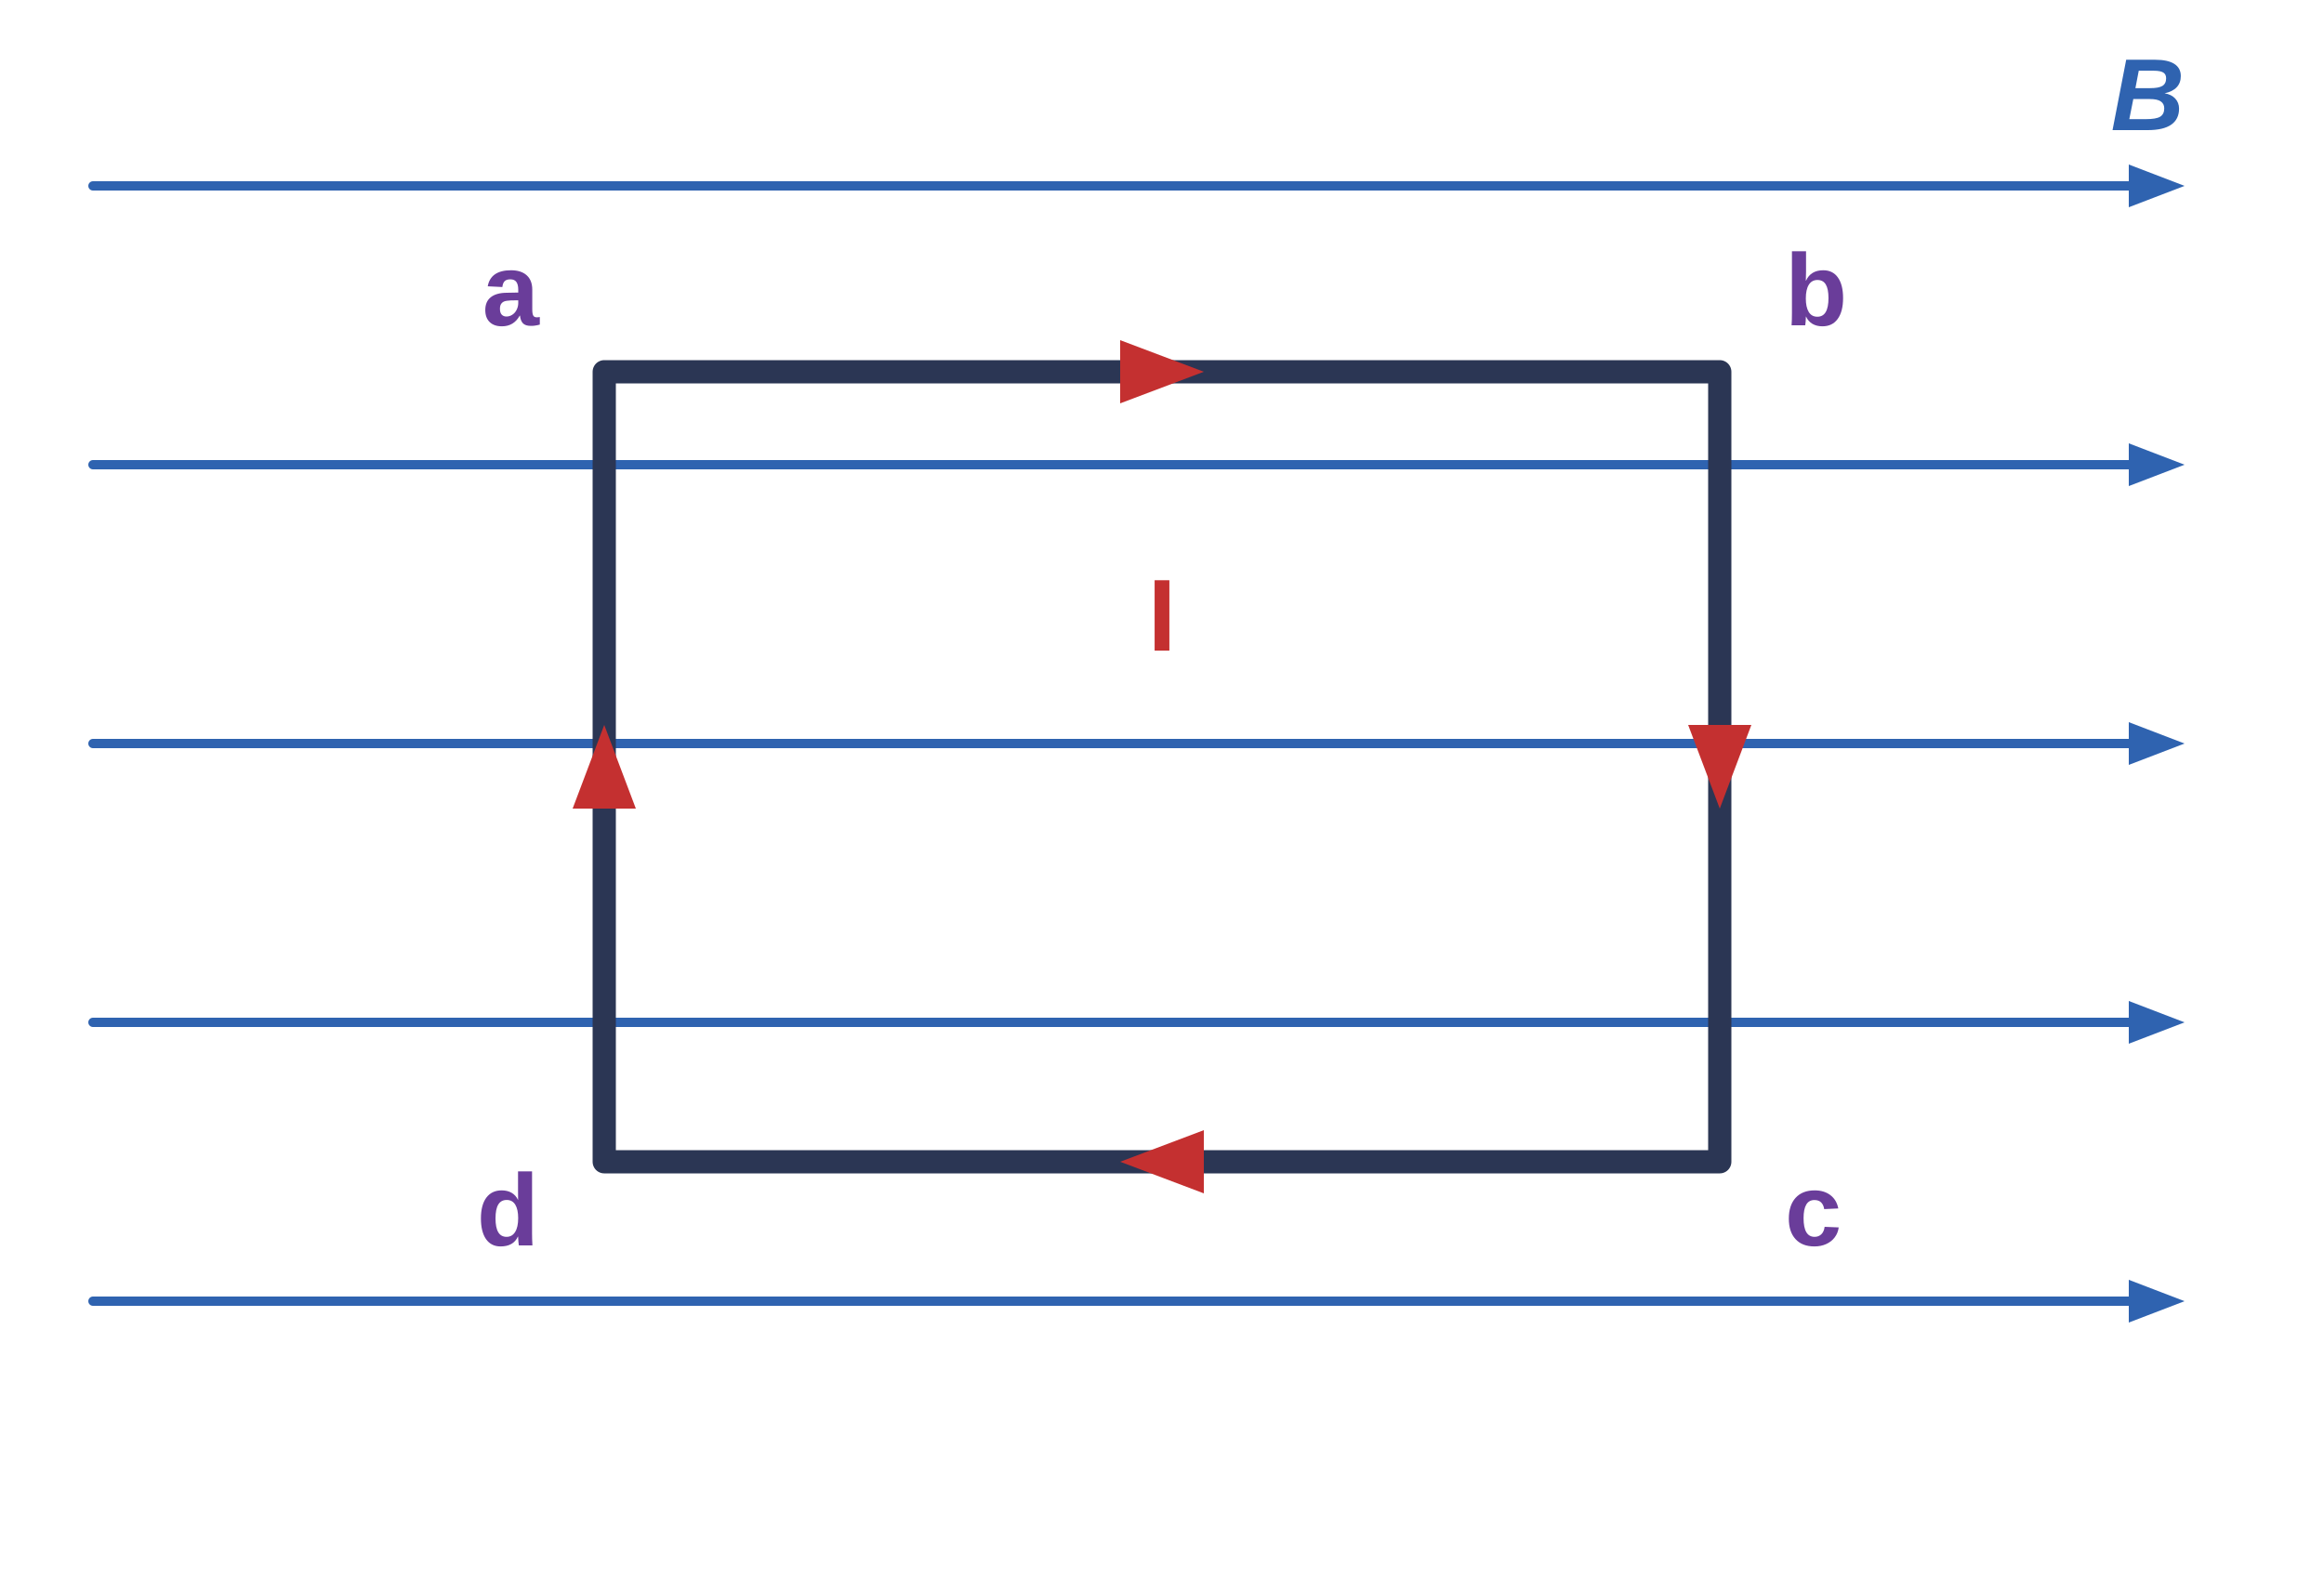
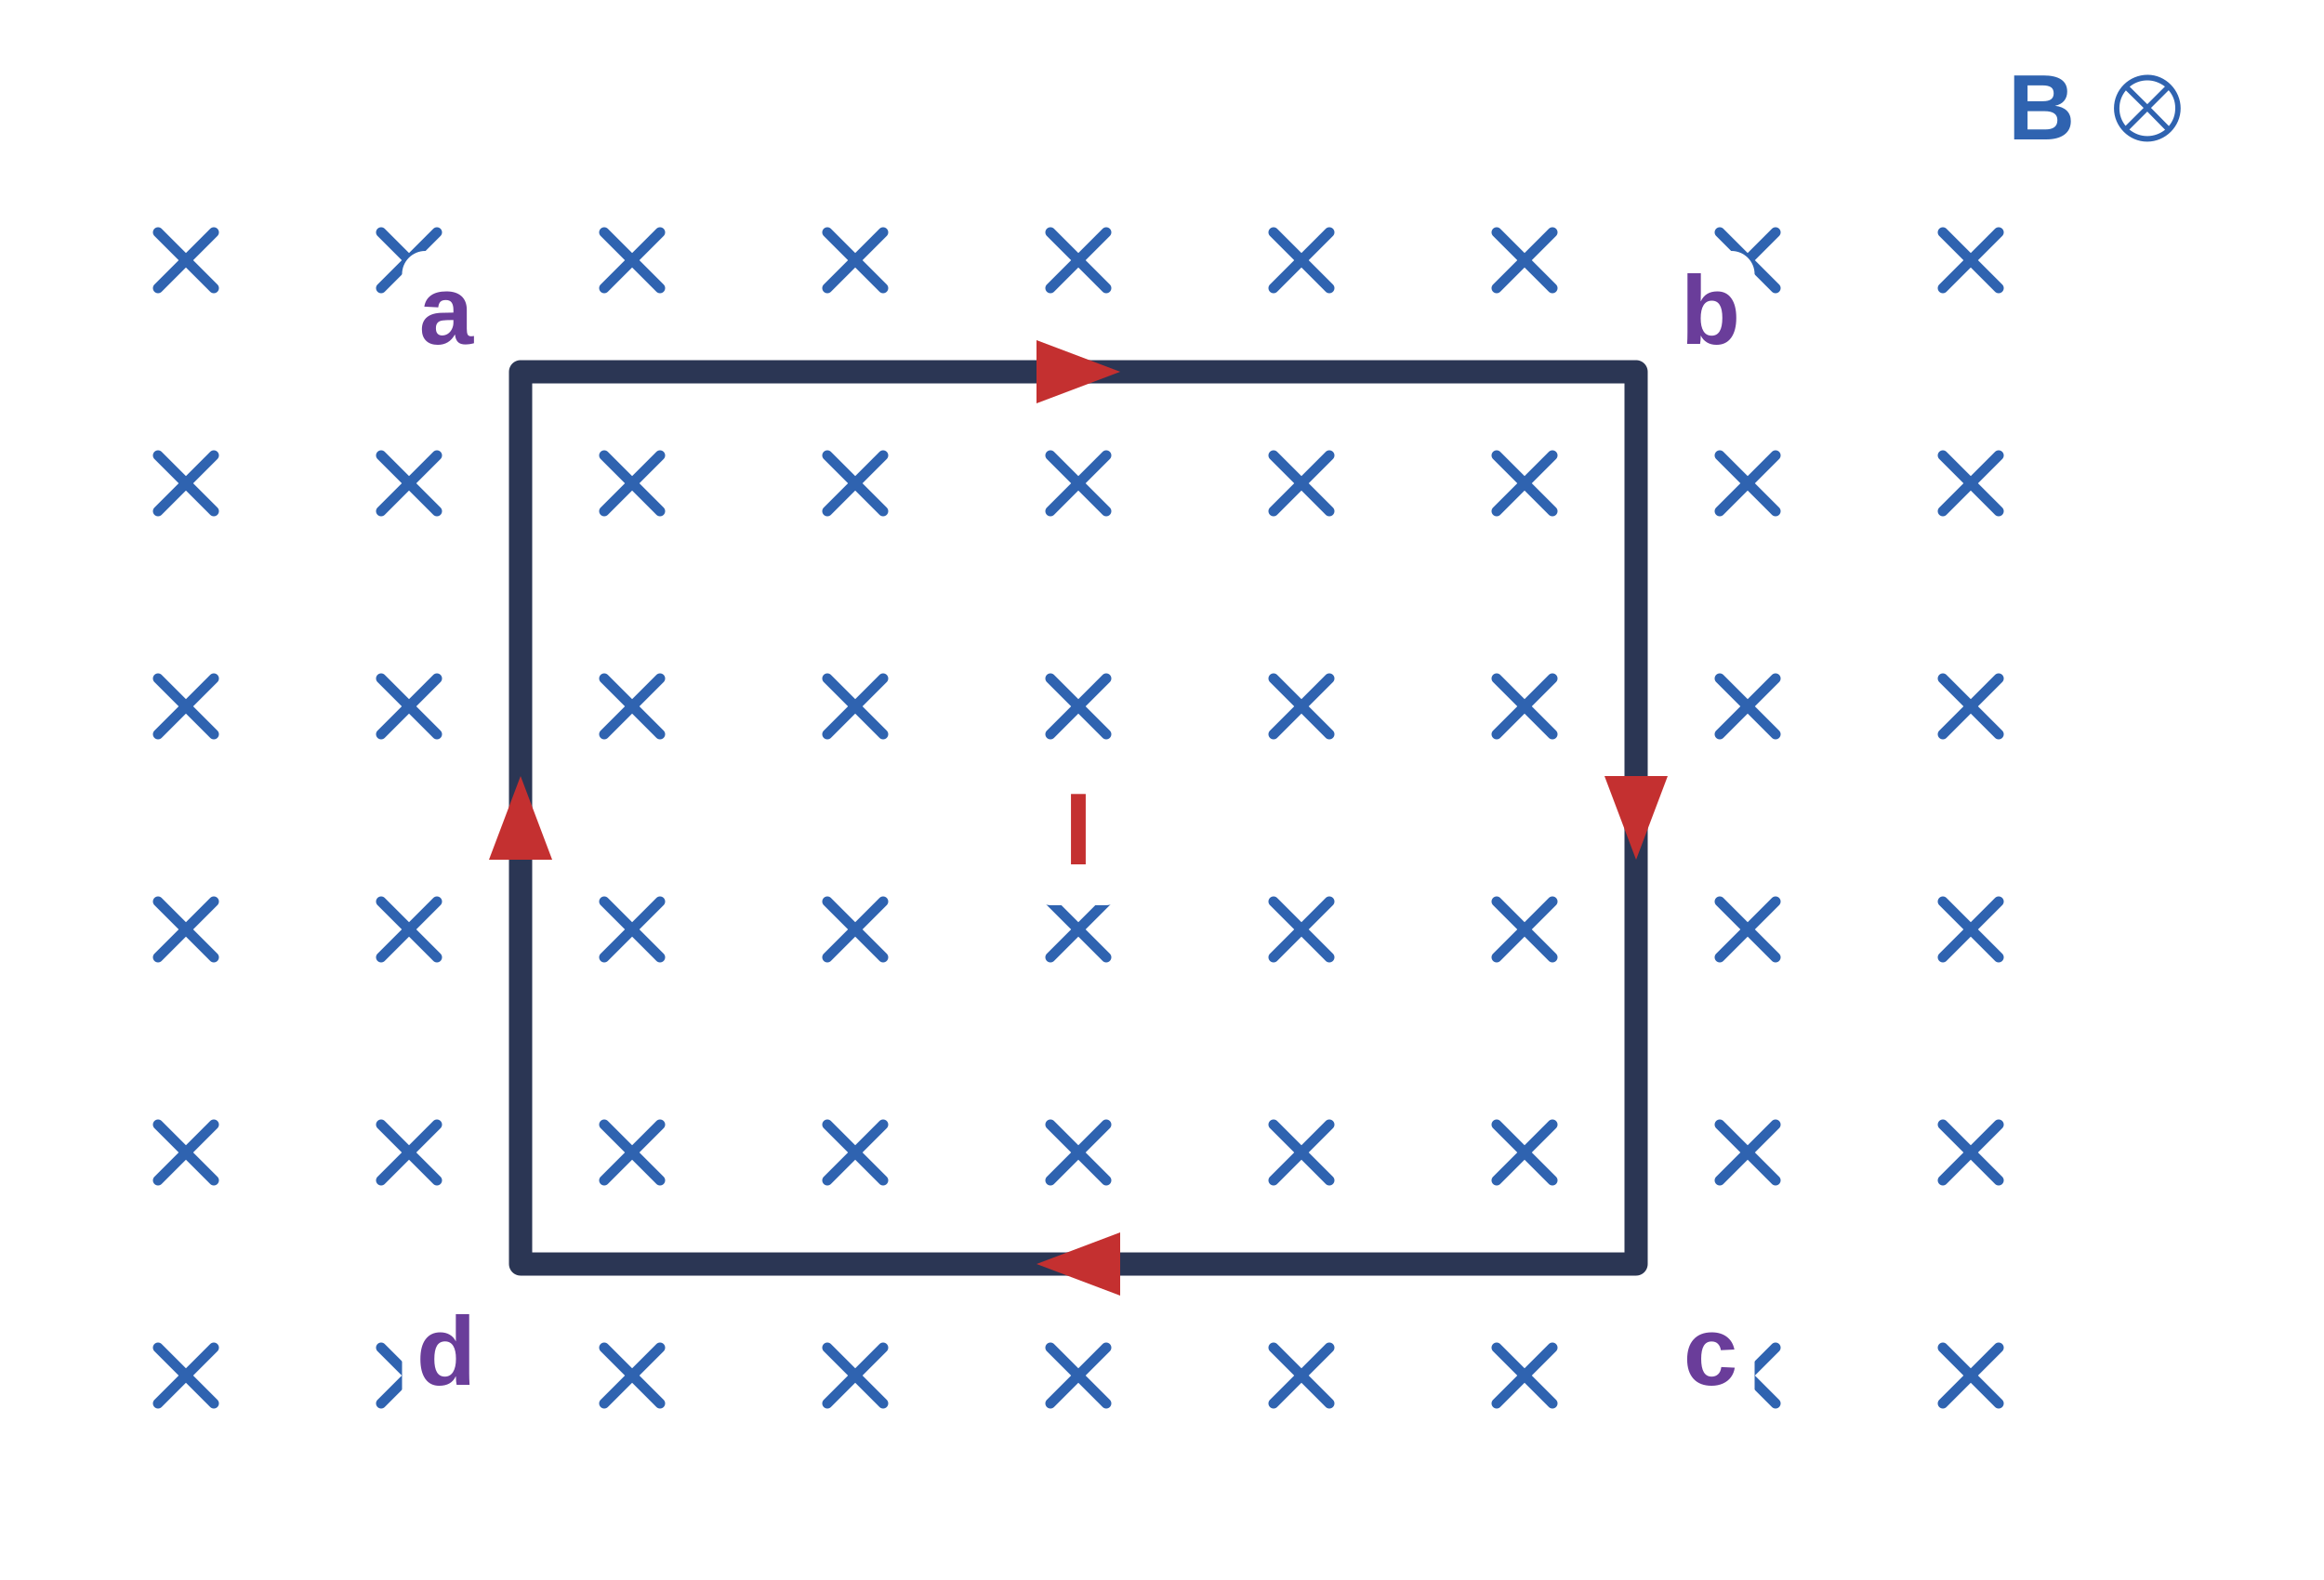
<svg xmlns="http://www.w3.org/2000/svg" viewBox="0 0 500 340" width="500" height="340">
  <rect width="500" height="340" fill="#ffffff" />
-   <path d="M20 40 L464 40" stroke="#2f63b0" stroke-width="2" fill="none" stroke-linecap="round" />
-   <path d="M470 40 L458 44.6 L458 35.4 z" fill="#2f63b0" />
-   <path d="M20 100 L464 100" stroke="#2f63b0" stroke-width="2" fill="none" stroke-linecap="round" />
-   <path d="M470 100 L458 104.6 L458 95.4 z" fill="#2f63b0" />
-   <path d="M20 160 L464 160" stroke="#2f63b0" stroke-width="2" fill="none" stroke-linecap="round" />
-   <path d="M470 160 L458 164.6 L458 155.4 z" fill="#2f63b0" />
-   <path d="M20 220 L464 220" stroke="#2f63b0" stroke-width="2" fill="none" stroke-linecap="round" />
-   <path d="M470 220 L458 224.6 L458 215.4 z" fill="#2f63b0" />
-   <path d="M20 280 L464 280" stroke="#2f63b0" stroke-width="2" fill="none" stroke-linecap="round" />
-   <path d="M470 280 L458 284.6 L458 275.4 z" fill="#2f63b0" />
-   <text x="470" y="28" text-anchor="end" font-size="22" font-weight="700" font-family="'Segoe UI', 'Helvetica Neue', Arial, Tahoma, 'Noto Sans Arabic', sans-serif" fill="#2f63b0" font-style="italic">B</text>
-   <path d="M130 80 L370 80 L370 250 L130 250 z" stroke="#2b3654" stroke-width="5" fill="none" stroke-linejoin="round" stroke-linecap="round" />
-   <path d="M259 80 L241 86.8 L241 73.2 z" fill="#c43030" />
-   <path d="M370 174 L363.2 156 L376.8 156 z" fill="#c43030" />
-   <path d="M241 250 L259 243.2 L259 256.8 z" fill="#c43030" />
-   <path d="M130 156 L136.8 174 L123.2 174 z" fill="#c43030" />
-   <text x="116" y="70" text-anchor="end" font-size="22" font-weight="700" font-family="'Segoe UI', 'Helvetica Neue', Arial, Tahoma, 'Noto Sans Arabic', sans-serif" fill="#6a3d9a">a</text>
-   <text x="384" y="70" text-anchor="start" font-size="22" font-weight="700" font-family="'Segoe UI', 'Helvetica Neue', Arial, Tahoma, 'Noto Sans Arabic', sans-serif" fill="#6a3d9a">b</text>
-   <text x="384" y="268" text-anchor="start" font-size="22" font-weight="700" font-family="'Segoe UI', 'Helvetica Neue', Arial, Tahoma, 'Noto Sans Arabic', sans-serif" fill="#6a3d9a">c</text>
-   <text x="116" y="268" text-anchor="end" font-size="22" font-weight="700" font-family="'Segoe UI', 'Helvetica Neue', Arial, Tahoma, 'Noto Sans Arabic', sans-serif" fill="#6a3d9a">d</text>
-   <text x="250" y="140" text-anchor="middle" font-size="22" font-weight="700" font-family="'Segoe UI', 'Helvetica Neue', Arial, Tahoma, 'Noto Sans Arabic', sans-serif" fill="#c43030">I</text>
+   <path d="M34 50 L46 62" stroke="#2f63b0" stroke-width="2.2" fill="none" stroke-linecap="round" />
+   <path d="M34 62 L46 50" stroke="#2f63b0" stroke-width="2.2" fill="none" stroke-linecap="round" />
+   <path d="M82 50 L94 62" stroke="#2f63b0" stroke-width="2.2" fill="none" stroke-linecap="round" />
+   <path d="M82 62 L94 50" stroke="#2f63b0" stroke-width="2.2" fill="none" stroke-linecap="round" />
+   <path d="M130 50 L142 62" stroke="#2f63b0" stroke-width="2.2" fill="none" stroke-linecap="round" />
+   <path d="M130 62 L142 50" stroke="#2f63b0" stroke-width="2.2" fill="none" stroke-linecap="round" />
+   <path d="M178 50 L190 62" stroke="#2f63b0" stroke-width="2.2" fill="none" stroke-linecap="round" />
+   <path d="M178 62 L190 50" stroke="#2f63b0" stroke-width="2.2" fill="none" stroke-linecap="round" />
+   <path d="M226 50 L238 62" stroke="#2f63b0" stroke-width="2.2" fill="none" stroke-linecap="round" />
+   <path d="M226 62 L238 50" stroke="#2f63b0" stroke-width="2.2" fill="none" stroke-linecap="round" />
+   <path d="M274 50 L286 62" stroke="#2f63b0" stroke-width="2.2" fill="none" stroke-linecap="round" />
+   <path d="M274 62 L286 50" stroke="#2f63b0" stroke-width="2.2" fill="none" stroke-linecap="round" />
+   <path d="M322 50 L334 62" stroke="#2f63b0" stroke-width="2.2" fill="none" stroke-linecap="round" />
+   <path d="M322 62 L334 50" stroke="#2f63b0" stroke-width="2.2" fill="none" stroke-linecap="round" />
+   <path d="M370 50 L382 62" stroke="#2f63b0" stroke-width="2.2" fill="none" stroke-linecap="round" />
+   <path d="M370 62 L382 50" stroke="#2f63b0" stroke-width="2.2" fill="none" stroke-linecap="round" />
+   <path d="M418 50 L430 62" stroke="#2f63b0" stroke-width="2.2" fill="none" stroke-linecap="round" />
+   <path d="M418 62 L430 50" stroke="#2f63b0" stroke-width="2.2" fill="none" stroke-linecap="round" />
+   <path d="M34 98 L46 110" stroke="#2f63b0" stroke-width="2.2" fill="none" stroke-linecap="round" />
+   <path d="M34 110 L46 98" stroke="#2f63b0" stroke-width="2.2" fill="none" stroke-linecap="round" />
+   <path d="M82 98 L94 110" stroke="#2f63b0" stroke-width="2.2" fill="none" stroke-linecap="round" />
+   <path d="M82 110 L94 98" stroke="#2f63b0" stroke-width="2.2" fill="none" stroke-linecap="round" />
+   <path d="M130 98 L142 110" stroke="#2f63b0" stroke-width="2.2" fill="none" stroke-linecap="round" />
+   <path d="M130 110 L142 98" stroke="#2f63b0" stroke-width="2.2" fill="none" stroke-linecap="round" />
+   <path d="M178 98 L190 110" stroke="#2f63b0" stroke-width="2.2" fill="none" stroke-linecap="round" />
+   <path d="M178 110 L190 98" stroke="#2f63b0" stroke-width="2.2" fill="none" stroke-linecap="round" />
+   <path d="M226 98 L238 110" stroke="#2f63b0" stroke-width="2.2" fill="none" stroke-linecap="round" />
+   <path d="M226 110 L238 98" stroke="#2f63b0" stroke-width="2.2" fill="none" stroke-linecap="round" />
+   <path d="M274 98 L286 110" stroke="#2f63b0" stroke-width="2.2" fill="none" stroke-linecap="round" />
+   <path d="M274 110 L286 98" stroke="#2f63b0" stroke-width="2.2" fill="none" stroke-linecap="round" />
+   <path d="M322 98 L334 110" stroke="#2f63b0" stroke-width="2.2" fill="none" stroke-linecap="round" />
+   <path d="M322 110 L334 98" stroke="#2f63b0" stroke-width="2.2" fill="none" stroke-linecap="round" />
+   <path d="M370 98 L382 110" stroke="#2f63b0" stroke-width="2.2" fill="none" stroke-linecap="round" />
+   <path d="M370 110 L382 98" stroke="#2f63b0" stroke-width="2.2" fill="none" stroke-linecap="round" />
+   <path d="M418 98 L430 110" stroke="#2f63b0" stroke-width="2.2" fill="none" stroke-linecap="round" />
+   <path d="M418 110 L430 98" stroke="#2f63b0" stroke-width="2.2" fill="none" stroke-linecap="round" />
+   <path d="M34 146 L46 158" stroke="#2f63b0" stroke-width="2.2" fill="none" stroke-linecap="round" />
+   <path d="M34 158 L46 146" stroke="#2f63b0" stroke-width="2.2" fill="none" stroke-linecap="round" />
+   <path d="M82 146 L94 158" stroke="#2f63b0" stroke-width="2.2" fill="none" stroke-linecap="round" />
+   <path d="M82 158 L94 146" stroke="#2f63b0" stroke-width="2.2" fill="none" stroke-linecap="round" />
+   <path d="M130 146 L142 158" stroke="#2f63b0" stroke-width="2.2" fill="none" stroke-linecap="round" />
+   <path d="M130 158 L142 146" stroke="#2f63b0" stroke-width="2.2" fill="none" stroke-linecap="round" />
+   <path d="M178 146 L190 158" stroke="#2f63b0" stroke-width="2.2" fill="none" stroke-linecap="round" />
+   <path d="M178 158 L190 146" stroke="#2f63b0" stroke-width="2.2" fill="none" stroke-linecap="round" />
+   <path d="M226 146 L238 158" stroke="#2f63b0" stroke-width="2.2" fill="none" stroke-linecap="round" />
+   <path d="M226 158 L238 146" stroke="#2f63b0" stroke-width="2.2" fill="none" stroke-linecap="round" />
+   <path d="M274 146 L286 158" stroke="#2f63b0" stroke-width="2.2" fill="none" stroke-linecap="round" />
+   <path d="M274 158 L286 146" stroke="#2f63b0" stroke-width="2.2" fill="none" stroke-linecap="round" />
+   <path d="M322 146 L334 158" stroke="#2f63b0" stroke-width="2.2" fill="none" stroke-linecap="round" />
+   <path d="M322 158 L334 146" stroke="#2f63b0" stroke-width="2.2" fill="none" stroke-linecap="round" />
+   <path d="M370 146 L382 158" stroke="#2f63b0" stroke-width="2.2" fill="none" stroke-linecap="round" />
+   <path d="M370 158 L382 146" stroke="#2f63b0" stroke-width="2.2" fill="none" stroke-linecap="round" />
+   <path d="M418 146 L430 158" stroke="#2f63b0" stroke-width="2.2" fill="none" stroke-linecap="round" />
+   <path d="M418 158 L430 146" stroke="#2f63b0" stroke-width="2.2" fill="none" stroke-linecap="round" />
+   <path d="M34 194 L46 206" stroke="#2f63b0" stroke-width="2.2" fill="none" stroke-linecap="round" />
+   <path d="M34 206 L46 194" stroke="#2f63b0" stroke-width="2.2" fill="none" stroke-linecap="round" />
+   <path d="M82 194 L94 206" stroke="#2f63b0" stroke-width="2.2" fill="none" stroke-linecap="round" />
+   <path d="M82 206 L94 194" stroke="#2f63b0" stroke-width="2.2" fill="none" stroke-linecap="round" />
+   <path d="M130 194 L142 206" stroke="#2f63b0" stroke-width="2.2" fill="none" stroke-linecap="round" />
+   <path d="M130 206 L142 194" stroke="#2f63b0" stroke-width="2.2" fill="none" stroke-linecap="round" />
+   <path d="M178 194 L190 206" stroke="#2f63b0" stroke-width="2.2" fill="none" stroke-linecap="round" />
+   <path d="M178 206 L190 194" stroke="#2f63b0" stroke-width="2.2" fill="none" stroke-linecap="round" />
+   <path d="M226 194 L238 206" stroke="#2f63b0" stroke-width="2.2" fill="none" stroke-linecap="round" />
+   <path d="M226 206 L238 194" stroke="#2f63b0" stroke-width="2.2" fill="none" stroke-linecap="round" />
+   <path d="M274 194 L286 206" stroke="#2f63b0" stroke-width="2.2" fill="none" stroke-linecap="round" />
+   <path d="M274 206 L286 194" stroke="#2f63b0" stroke-width="2.2" fill="none" stroke-linecap="round" />
+   <path d="M322 194 L334 206" stroke="#2f63b0" stroke-width="2.2" fill="none" stroke-linecap="round" />
+   <path d="M322 206 L334 194" stroke="#2f63b0" stroke-width="2.2" fill="none" stroke-linecap="round" />
+   <path d="M370 194 L382 206" stroke="#2f63b0" stroke-width="2.2" fill="none" stroke-linecap="round" />
+   <path d="M370 206 L382 194" stroke="#2f63b0" stroke-width="2.2" fill="none" stroke-linecap="round" />
+   <path d="M418 194 L430 206" stroke="#2f63b0" stroke-width="2.2" fill="none" stroke-linecap="round" />
+   <path d="M418 206 L430 194" stroke="#2f63b0" stroke-width="2.2" fill="none" stroke-linecap="round" />
+   <path d="M34 242 L46 254" stroke="#2f63b0" stroke-width="2.2" fill="none" stroke-linecap="round" />
+   <path d="M34 254 L46 242" stroke="#2f63b0" stroke-width="2.2" fill="none" stroke-linecap="round" />
+   <path d="M82 242 L94 254" stroke="#2f63b0" stroke-width="2.2" fill="none" stroke-linecap="round" />
+   <path d="M82 254 L94 242" stroke="#2f63b0" stroke-width="2.2" fill="none" stroke-linecap="round" />
+   <path d="M130 242 L142 254" stroke="#2f63b0" stroke-width="2.2" fill="none" stroke-linecap="round" />
+   <path d="M130 254 L142 242" stroke="#2f63b0" stroke-width="2.2" fill="none" stroke-linecap="round" />
+   <path d="M178 242 L190 254" stroke="#2f63b0" stroke-width="2.2" fill="none" stroke-linecap="round" />
+   <path d="M178 254 L190 242" stroke="#2f63b0" stroke-width="2.2" fill="none" stroke-linecap="round" />
+   <path d="M226 242 L238 254" stroke="#2f63b0" stroke-width="2.2" fill="none" stroke-linecap="round" />
+   <path d="M226 254 L238 242" stroke="#2f63b0" stroke-width="2.2" fill="none" stroke-linecap="round" />
+   <path d="M274 242 L286 254" stroke="#2f63b0" stroke-width="2.2" fill="none" stroke-linecap="round" />
+   <path d="M274 254 L286 242" stroke="#2f63b0" stroke-width="2.2" fill="none" stroke-linecap="round" />
+   <path d="M322 242 L334 254" stroke="#2f63b0" stroke-width="2.2" fill="none" stroke-linecap="round" />
+   <path d="M322 254 L334 242" stroke="#2f63b0" stroke-width="2.2" fill="none" stroke-linecap="round" />
+   <path d="M370 242 L382 254" stroke="#2f63b0" stroke-width="2.2" fill="none" stroke-linecap="round" />
+   <path d="M370 254 L382 242" stroke="#2f63b0" stroke-width="2.2" fill="none" stroke-linecap="round" />
+   <path d="M418 242 L430 254" stroke="#2f63b0" stroke-width="2.2" fill="none" stroke-linecap="round" />
+   <path d="M418 254 L430 242" stroke="#2f63b0" stroke-width="2.2" fill="none" stroke-linecap="round" />
+   <path d="M34 290 L46 302" stroke="#2f63b0" stroke-width="2.2" fill="none" stroke-linecap="round" />
+   <path d="M34 302 L46 290" stroke="#2f63b0" stroke-width="2.2" fill="none" stroke-linecap="round" />
+   <path d="M82 290 L94 302" stroke="#2f63b0" stroke-width="2.2" fill="none" stroke-linecap="round" />
+   <path d="M82 302 L94 290" stroke="#2f63b0" stroke-width="2.2" fill="none" stroke-linecap="round" />
+   <path d="M130 290 L142 302" stroke="#2f63b0" stroke-width="2.2" fill="none" stroke-linecap="round" />
+   <path d="M130 302 L142 290" stroke="#2f63b0" stroke-width="2.2" fill="none" stroke-linecap="round" />
+   <path d="M178 290 L190 302" stroke="#2f63b0" stroke-width="2.2" fill="none" stroke-linecap="round" />
+   <path d="M178 302 L190 290" stroke="#2f63b0" stroke-width="2.2" fill="none" stroke-linecap="round" />
+   <path d="M226 290 L238 302" stroke="#2f63b0" stroke-width="2.2" fill="none" stroke-linecap="round" />
+   <path d="M226 302 L238 290" stroke="#2f63b0" stroke-width="2.2" fill="none" stroke-linecap="round" />
+   <path d="M274 290 L286 302" stroke="#2f63b0" stroke-width="2.2" fill="none" stroke-linecap="round" />
+   <path d="M274 302 L286 290" stroke="#2f63b0" stroke-width="2.2" fill="none" stroke-linecap="round" />
+   <path d="M322 290 L334 302" stroke="#2f63b0" stroke-width="2.2" fill="none" stroke-linecap="round" />
+   <path d="M322 302 L334 290" stroke="#2f63b0" stroke-width="2.2" fill="none" stroke-linecap="round" />
+   <path d="M370 290 L382 302" stroke="#2f63b0" stroke-width="2.2" fill="none" stroke-linecap="round" />
+   <path d="M370 302 L382 290" stroke="#2f63b0" stroke-width="2.2" fill="none" stroke-linecap="round" />
+   <path d="M418 290 L430 302" stroke="#2f63b0" stroke-width="2.2" fill="none" stroke-linecap="round" />
+   <path d="M418 302 L430 290" stroke="#2f63b0" stroke-width="2.2" fill="none" stroke-linecap="round" />
+   <rect x="427.4" y="11" width="49.2" height="27" rx="5" fill="#ffffff" />
+   <text x="452" y="30" text-anchor="middle" font-size="20" font-weight="700" font-family="'Segoe UI', 'Helvetica Neue', Arial, Tahoma, 'Noto Sans Arabic', sans-serif" fill="#2f63b0">B ⊗</text>
+   <path d="M112 80 L352 80 L352 272 L112 272 z" stroke="#2b3654" stroke-width="5" fill="none" stroke-linejoin="round" stroke-linecap="round" />
+   <path d="M241 80 L223 86.8 L223 73.2 z" fill="#c43030" />
+   <path d="M352 185 L345.2 167 L358.8 167 z" fill="#c43030" />
+   <path d="M223 272 L241 265.2 L241 278.8 z" fill="#c43030" />
+   <path d="M112 167 L118.8 185 L105.2 185 z" fill="#c43030" />
+   <rect x="86.5" y="54" width="19" height="28.4" rx="5" fill="#ffffff" />
+   <text x="96" y="74" text-anchor="middle" font-size="21" font-weight="700" font-family="'Segoe UI', 'Helvetica Neue', Arial, Tahoma, 'Noto Sans Arabic', sans-serif" fill="#6a3d9a">a</text>
+   <rect x="358.5" y="54" width="19" height="28.4" rx="5" fill="#ffffff" />
+   <text x="368" y="74" text-anchor="middle" font-size="21" font-weight="700" font-family="'Segoe UI', 'Helvetica Neue', Arial, Tahoma, 'Noto Sans Arabic', sans-serif" fill="#6a3d9a">b</text>
+   <rect x="358.5" y="278.1" width="19" height="28.4" rx="5" fill="#ffffff" />
+   <text x="368" y="298" text-anchor="middle" font-size="21" font-weight="700" font-family="'Segoe UI', 'Helvetica Neue', Arial, Tahoma, 'Noto Sans Arabic', sans-serif" fill="#6a3d9a">c</text>
+   <rect x="86.5" y="278.1" width="19" height="28.4" rx="5" fill="#ffffff" />
+   <text x="96" y="298" text-anchor="middle" font-size="21" font-weight="700" font-family="'Segoe UI', 'Helvetica Neue', Arial, Tahoma, 'Noto Sans Arabic', sans-serif" fill="#6a3d9a">d</text>
+   <rect x="221.2" y="165.1" width="21.6" height="29.7" rx="5" fill="#ffffff" />
+   <text x="232" y="186" text-anchor="middle" font-size="22" font-weight="700" font-family="'Segoe UI', 'Helvetica Neue', Arial, Tahoma, 'Noto Sans Arabic', sans-serif" fill="#c43030">I</text>
</svg>
